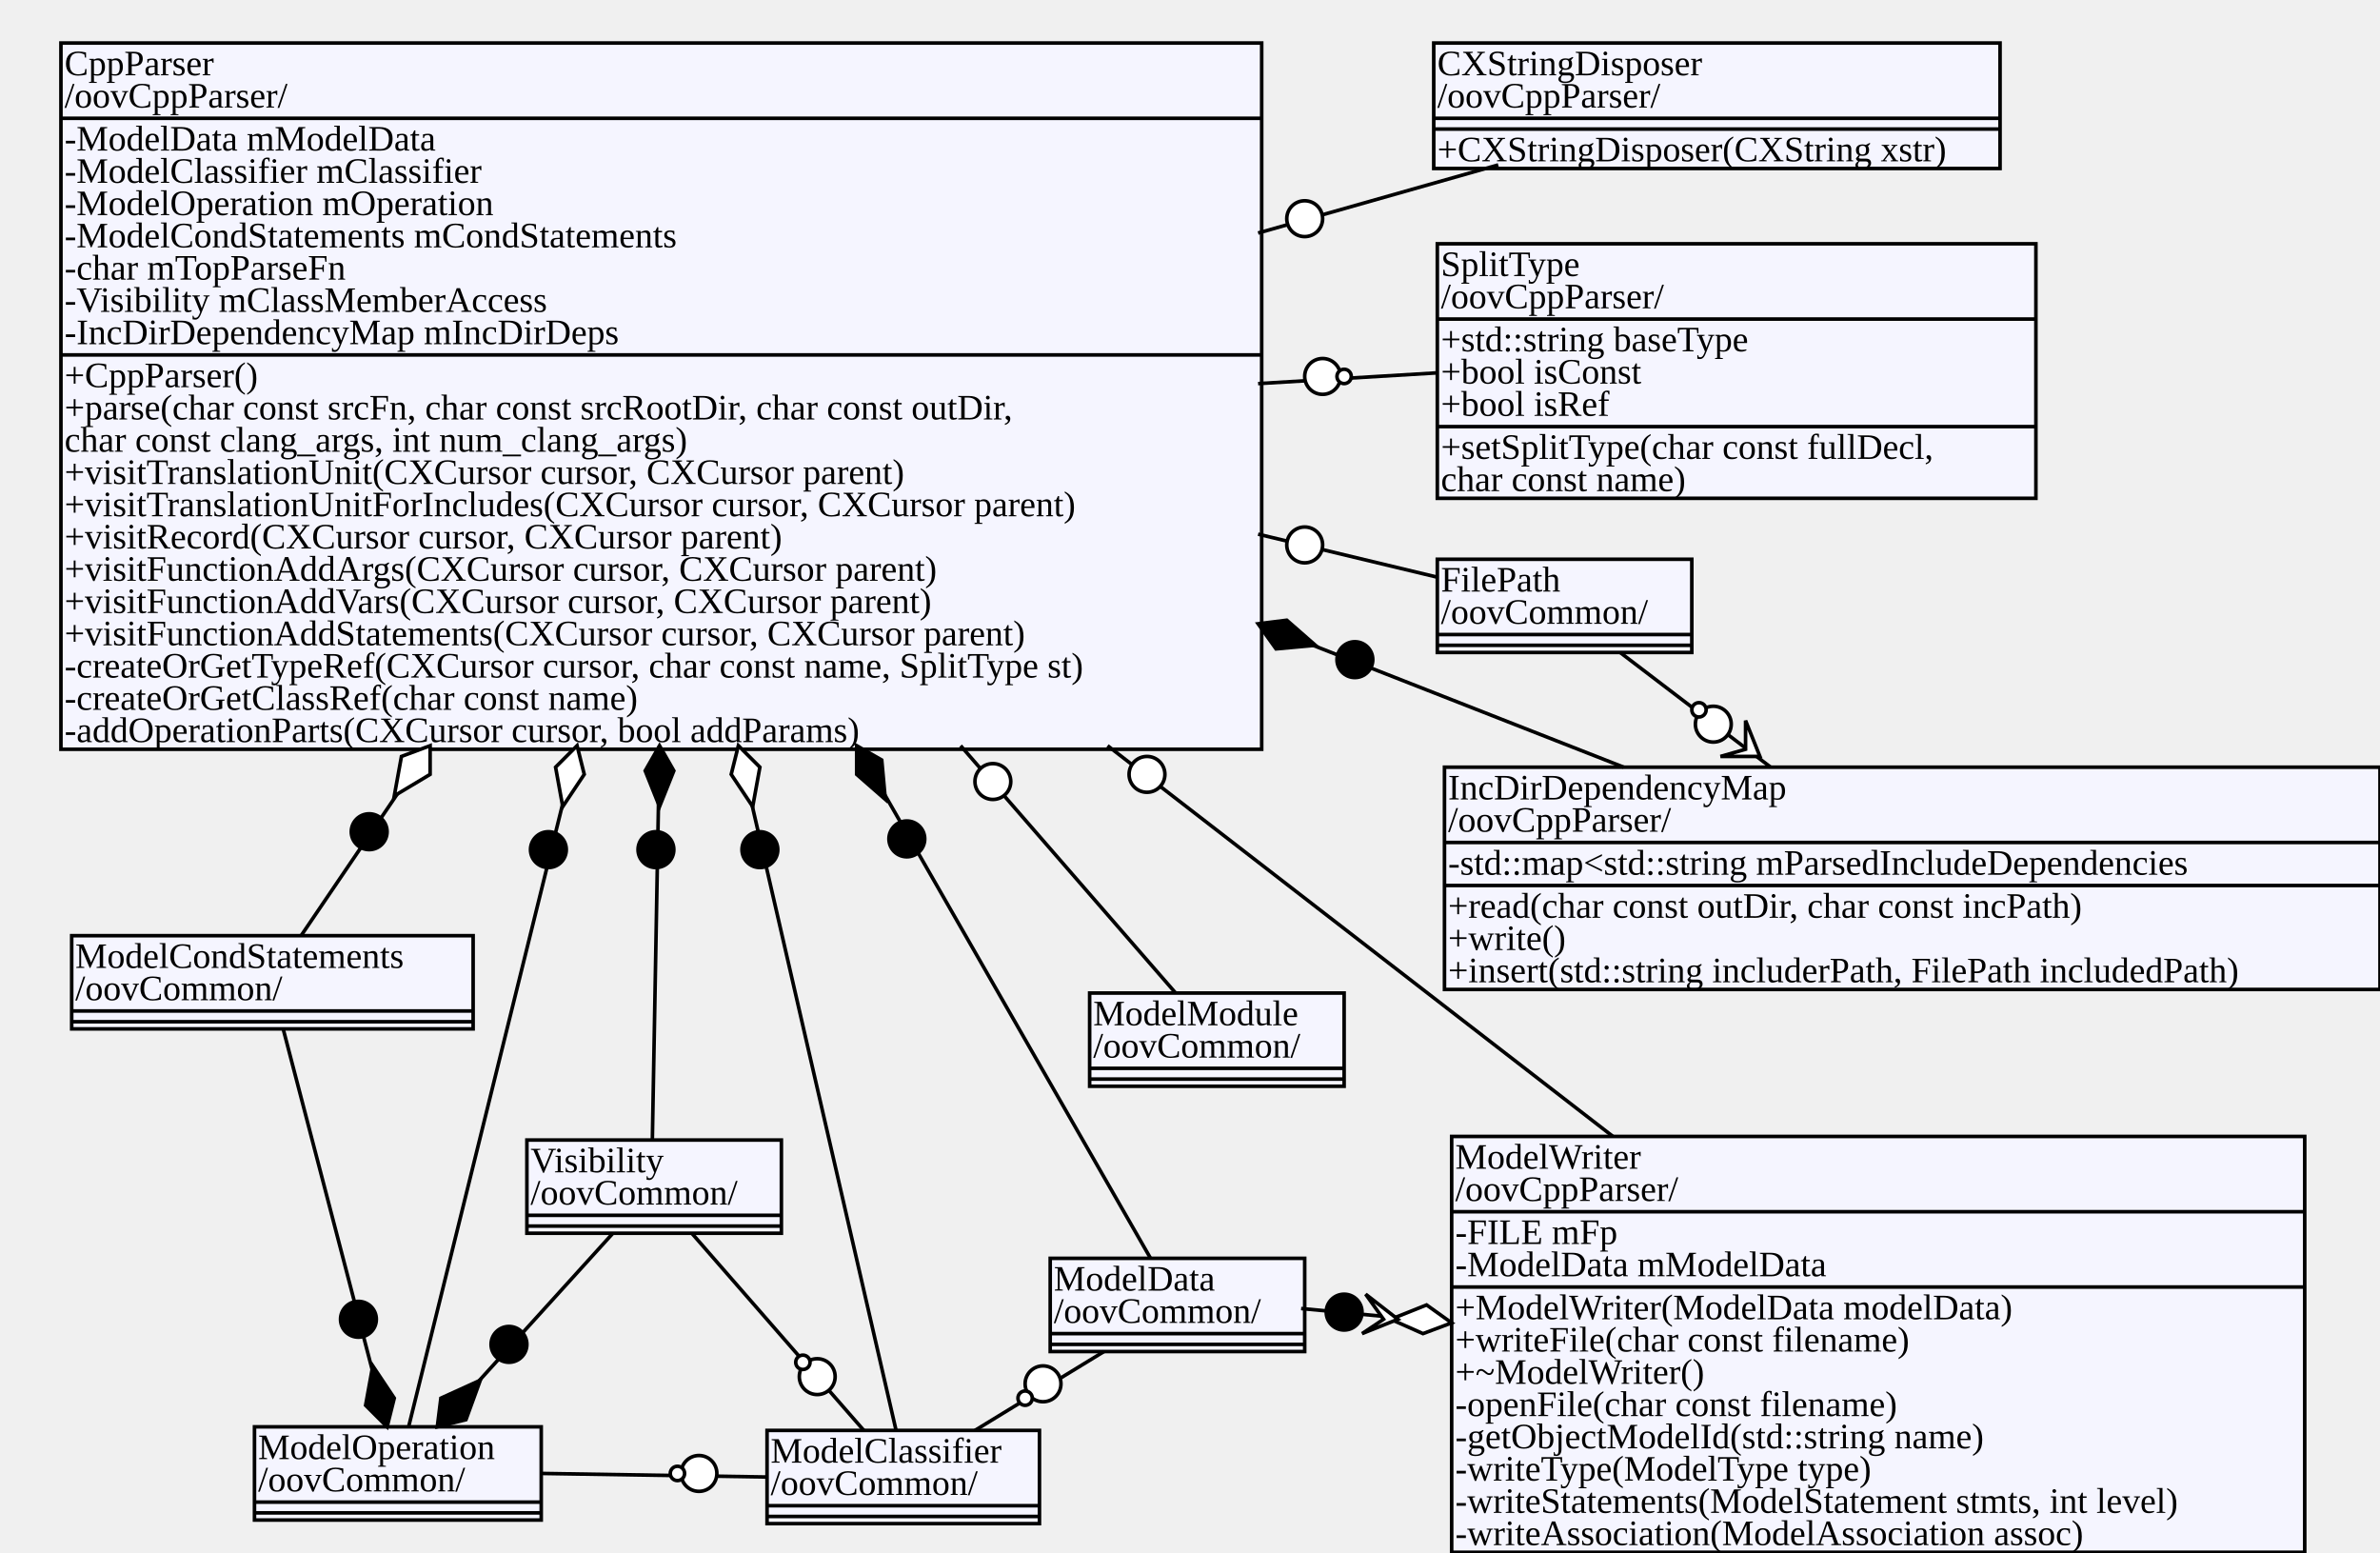
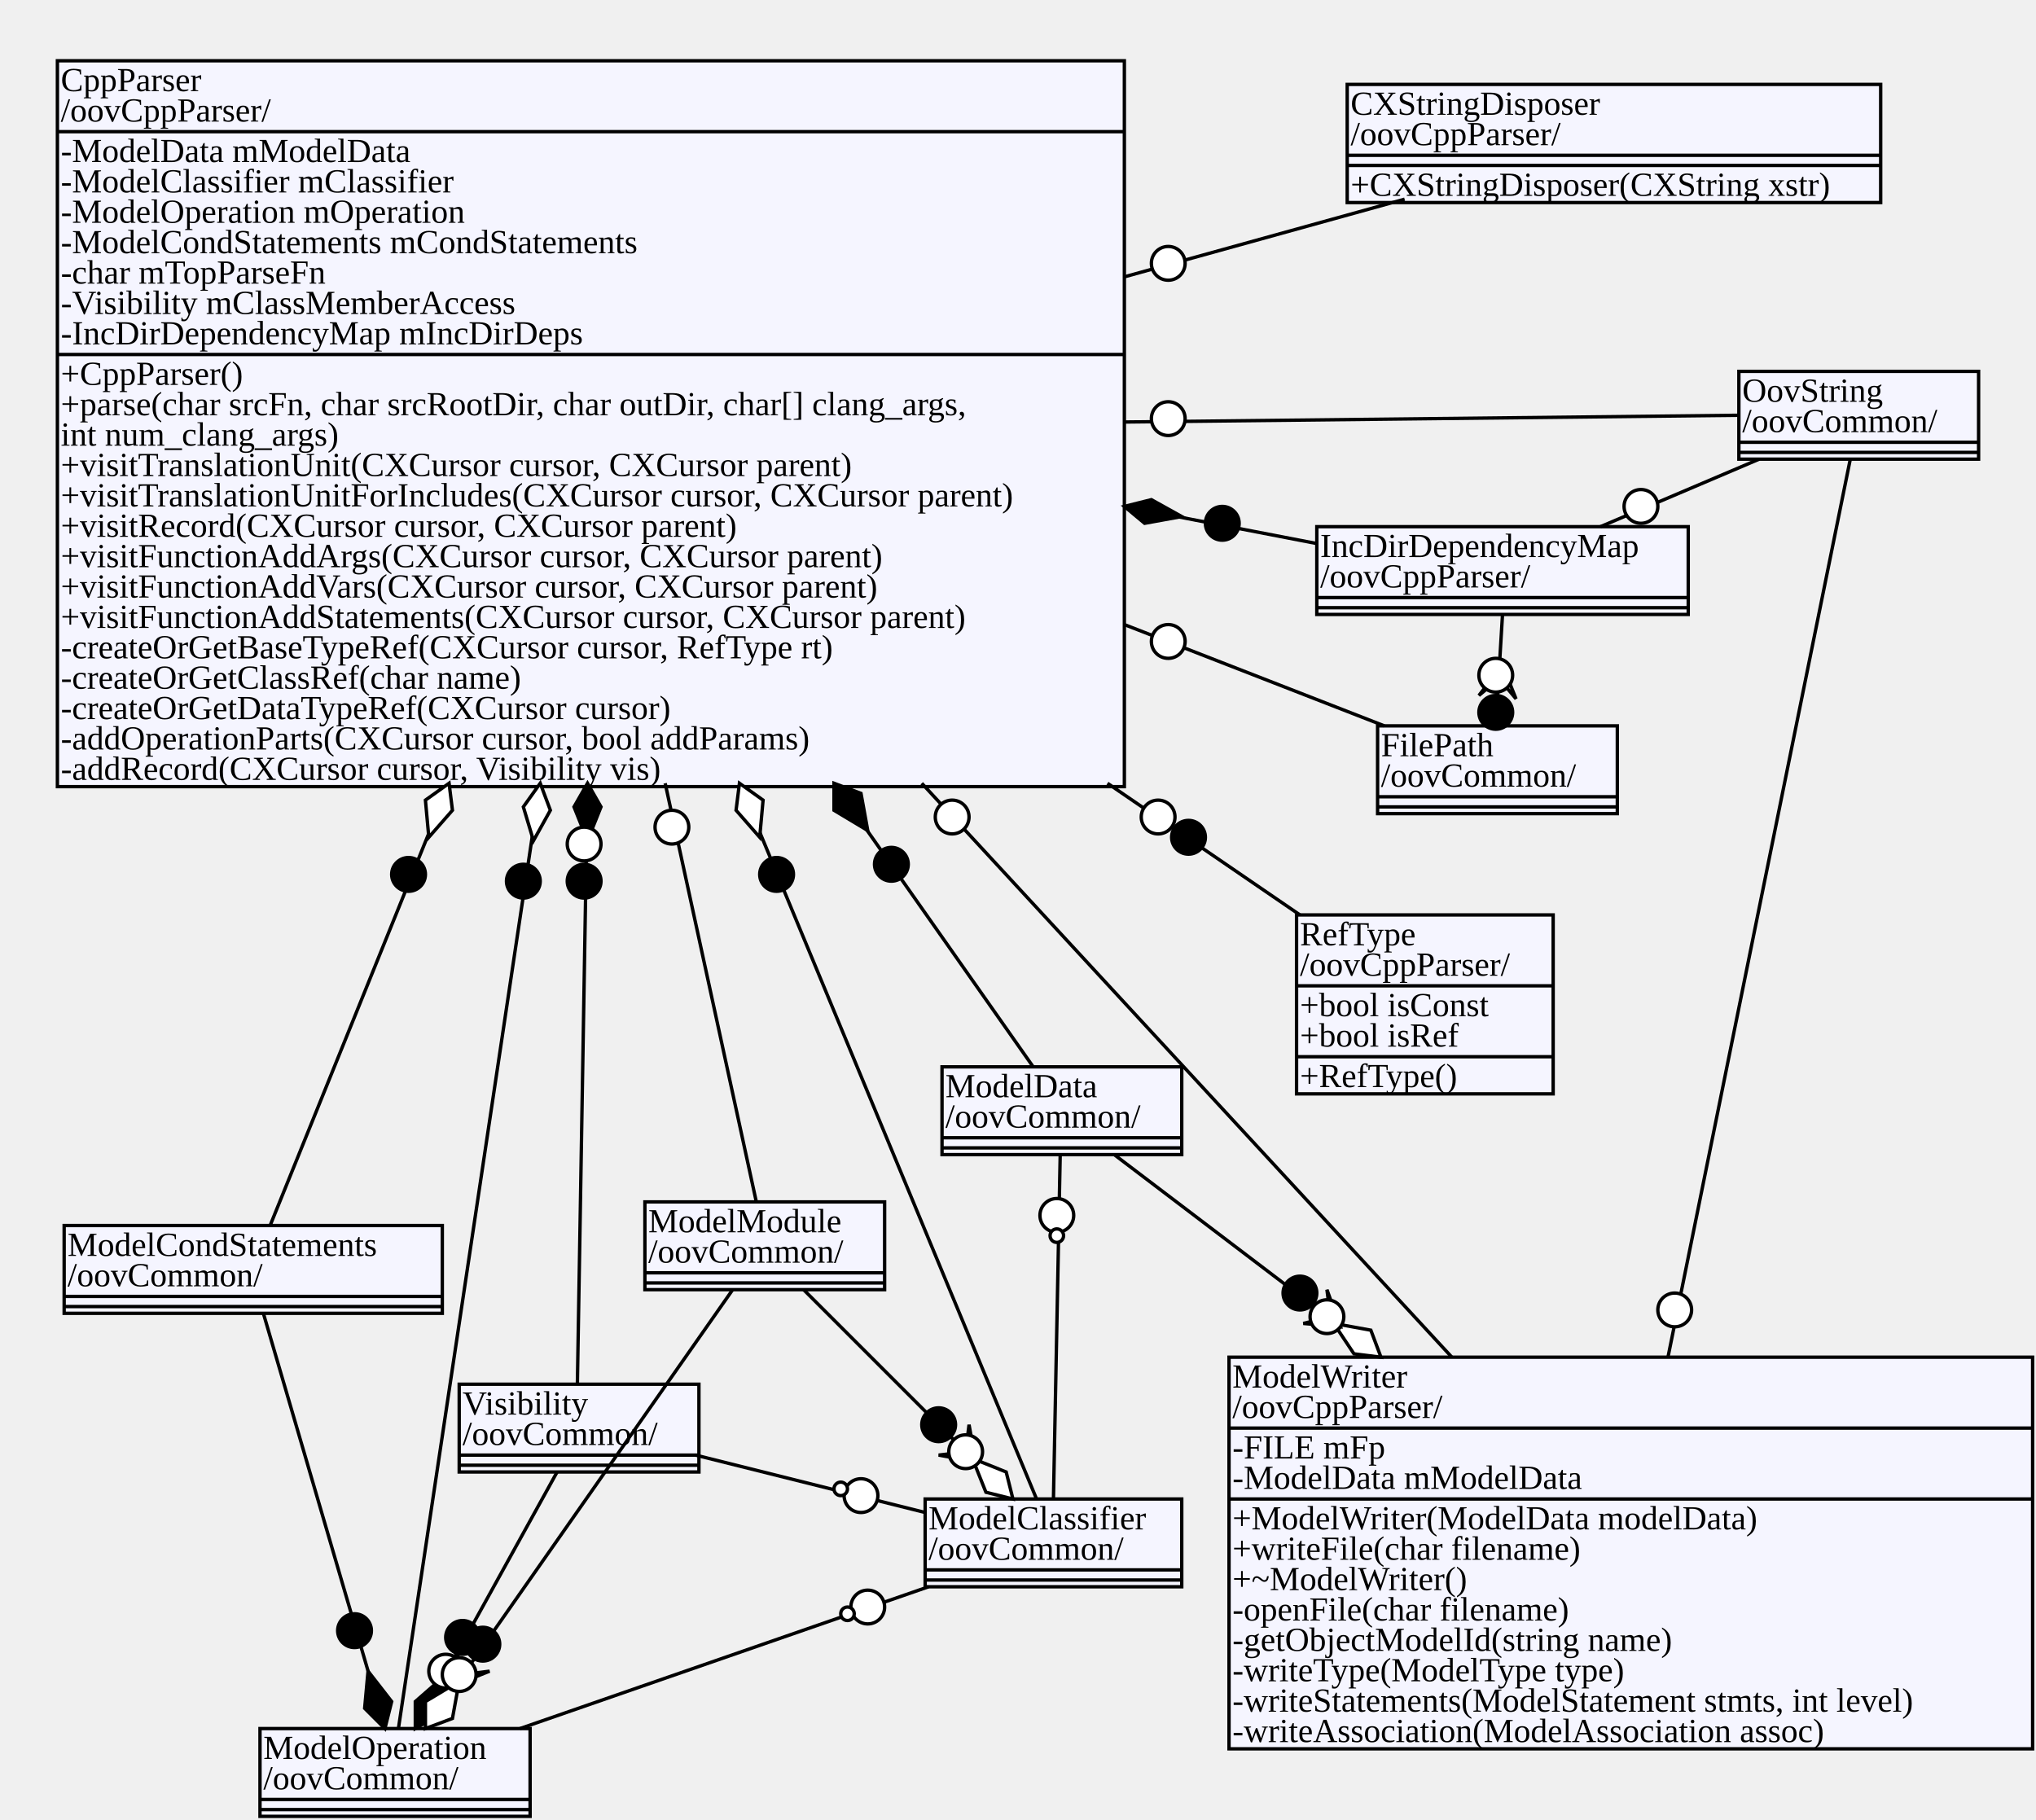
- <svg xmlns="http://www.w3.org/2000/svg" version="1.1" width="664" height="433">
-   <g fill="#f5f5ff" stroke="rgb(0,0,0)" style="stroke-width:1">
-     <rect x="17" y="12" width="335" height="197" />
-     <line x1="17" y1="33" x2="352" y2="33" />
-     <line x1="17" y1="99" x2="352" y2="99" />
-   </g>
-   <g font-size="10">
-     <text x="18" y="21">CppParser</text>
-     <text x="18" y="30">/oovCppParser/</text>
-     <text x="18" y="42">-ModelData mModelData</text>
-     <text x="18" y="51">-ModelClassifier mClassifier</text>
-     <text x="18" y="60">-ModelOperation mOperation</text>
-     <text x="18" y="69">-ModelCondStatements mCondStatements</text>
-     <text x="18" y="78">-char mTopParseFn</text>
-     <text x="18" y="87">-Visibility mClassMemberAccess</text>
-     <text x="18" y="96">-IncDirDependencyMap mIncDirDeps</text>
-     <text x="18" y="108">+CppParser()</text>
-     <text x="18" y="117">+parse(char   const srcFn, char   const srcRootDir, char   const outDir,</text>
-     <text x="18" y="126">    char   const clang_args, int num_clang_args)</text>
-     <text x="18" y="135">+visitTranslationUnit(CXCursor cursor, CXCursor parent)</text>
-     <text x="18" y="144">+visitTranslationUnitForIncludes(CXCursor cursor, CXCursor parent)</text>
-     <text x="18" y="153">+visitRecord(CXCursor cursor, CXCursor parent)</text>
-     <text x="18" y="162">+visitFunctionAddArgs(CXCursor cursor, CXCursor parent)</text>
-     <text x="18" y="171">+visitFunctionAddVars(CXCursor cursor, CXCursor parent)</text>
-     <text x="18" y="180">+visitFunctionAddStatements(CXCursor cursor, CXCursor parent)</text>
-     <text x="18" y="189">-createOrGetTypeRef(CXCursor cursor, char   const name, SplitType st)</text>
-     <text x="18" y="198">-createOrGetClassRef(char   const name)</text>
-     <text x="18" y="207">-addOperationParts(CXCursor cursor, bool addParams)</text>
-   </g>
-   <g fill="#f5f5ff" stroke="rgb(0,0,0)" style="stroke-width:1">
-     <rect x="293" y="351" width="71" height="26" />
-     <line x1="293" y1="372" x2="364" y2="372" />
-     <line x1="293" y1="375" x2="364" y2="375" />
-   </g>
-   <g font-size="10">
-     <text x="294" y="360">ModelData</text>
-     <text x="294" y="369">/oovCommon/</text>
-   </g>
-   <g fill="#f5f5ff" stroke="rgb(0,0,0)" style="stroke-width:1">
-     <rect x="214" y="399" width="76" height="26" />
-     <line x1="214" y1="420" x2="290" y2="420" />
-     <line x1="214" y1="423" x2="290" y2="423" />
-   </g>
-   <g font-size="10">
-     <text x="215" y="408">ModelClassifier</text>
-     <text x="215" y="417">/oovCommon/</text>
-   </g>
-   <g fill="#f5f5ff" stroke="rgb(0,0,0)" style="stroke-width:1">
-     <rect x="71" y="398" width="80" height="26" />
-     <line x1="71" y1="419" x2="151" y2="419" />
-     <line x1="71" y1="422" x2="151" y2="422" />
-   </g>
-   <g font-size="10">
-     <text x="72" y="407">ModelOperation</text>
-     <text x="72" y="416">/oovCommon/</text>
-   </g>
-   <g fill="#f5f5ff" stroke="rgb(0,0,0)" style="stroke-width:1">
-     <rect x="20" y="261" width="112" height="26" />
-     <line x1="20" y1="282" x2="132" y2="282" />
-     <line x1="20" y1="285" x2="132" y2="285" />
-   </g>
-   <g font-size="10">
-     <text x="21" y="270">ModelCondStatements</text>
-     <text x="21" y="279">/oovCommon/</text>
-   </g>
-   <g fill="#f5f5ff" stroke="rgb(0,0,0)" style="stroke-width:1">
-     <rect x="147" y="318" width="71" height="26" />
-     <line x1="147" y1="339" x2="218" y2="339" />
-     <line x1="147" y1="342" x2="218" y2="342" />
-   </g>
-   <g font-size="10">
-     <text x="148" y="327">Visibility</text>
-     <text x="148" y="336">/oovCommon/</text>
-   </g>
-   <g fill="#f5f5ff" stroke="rgb(0,0,0)" style="stroke-width:1">
-     <rect x="403" y="214" width="261" height="62" />
-     <line x1="403" y1="235" x2="664" y2="235" />
-     <line x1="403" y1="247" x2="664" y2="247" />
-   </g>
-   <g font-size="10">
-     <text x="404" y="223">IncDirDependencyMap</text>
-     <text x="404" y="232">/oovCppParser/</text>
-     <text x="404" y="244">-std::map&lt;std::string mParsedIncludeDependencies</text>
-     <text x="404" y="256">+read(char   const outDir, char   const incPath)</text>
-     <text x="404" y="265">+write()</text>
-     <text x="404" y="274">+insert(std::string includerPath, FilePath includedPath)</text>
-   </g>
-   <g fill="#f5f5ff" stroke="rgb(0,0,0)" style="stroke-width:1">
-     <rect x="401" y="68" width="167" height="71" />
-     <line x1="401" y1="89" x2="568" y2="89" />
-     <line x1="401" y1="119" x2="568" y2="119" />
-   </g>
-   <g font-size="10">
-     <text x="402" y="77">SplitType</text>
-     <text x="402" y="86">/oovCppParser/</text>
-     <text x="402" y="98">+std::string baseType</text>
-     <text x="402" y="107">+bool isConst</text>
-     <text x="402" y="116">+bool isRef</text>
-     <text x="402" y="128">+setSplitType(char   const fullDecl,</text>
-     <text x="402" y="137">    char   const name)</text>
-   </g>
-   <g fill="#f5f5ff" stroke="rgb(0,0,0)" style="stroke-width:1">
-     <rect x="304" y="277" width="71" height="26" />
-     <line x1="304" y1="298" x2="375" y2="298" />
-     <line x1="304" y1="301" x2="375" y2="301" />
-   </g>
-   <g font-size="10">
-     <text x="305" y="286">ModelModule</text>
-     <text x="305" y="295">/oovCommon/</text>
-   </g>
-   <g fill="#f5f5ff" stroke="rgb(0,0,0)" style="stroke-width:1">
-     <rect x="405" y="317" width="238" height="116" />
-     <line x1="405" y1="338" x2="643" y2="338" />
-     <line x1="405" y1="359" x2="643" y2="359" />
-   </g>
-   <g font-size="10">
-     <text x="406" y="326">ModelWriter</text>
-     <text x="406" y="335">/oovCppParser/</text>
-     <text x="406" y="347">-FILE mFp</text>
-     <text x="406" y="356">-ModelData mModelData</text>
-     <text x="406" y="368">+ModelWriter(ModelData modelData)</text>
-     <text x="406" y="377">+writeFile(char   const filename)</text>
-     <text x="406" y="386">+~ModelWriter()</text>
-     <text x="406" y="395">-openFile(char   const filename)</text>
-     <text x="406" y="404">-getObjectModelId(std::string name)</text>
-     <text x="406" y="413">-writeType(ModelType type)</text>
-     <text x="406" y="422">-writeStatements(ModelStatement stmts, int level)</text>
-     <text x="406" y="431">-writeAssociation(ModelAssociation assoc)</text>
-   </g>
-   <g fill="#f5f5ff" stroke="rgb(0,0,0)" style="stroke-width:1">
-     <rect x="400" y="12" width="158" height="35" />
-     <line x1="400" y1="33" x2="558" y2="33" />
-     <line x1="400" y1="36" x2="558" y2="36" />
-   </g>
-   <g font-size="10">
-     <text x="401" y="21">CXStringDisposer</text>
-     <text x="401" y="30">/oovCppParser/</text>
-     <text x="401" y="45">+CXStringDisposer(CXString xstr)</text>
-   </g>
-   <g fill="#f5f5ff" stroke="rgb(0,0,0)" style="stroke-width:1">
-     <rect x="401" y="156" width="71" height="26" />
-     <line x1="401" y1="177" x2="472" y2="177" />
-     <line x1="401" y1="180" x2="472" y2="180" />
-   </g>
-   <g font-size="10">
-     <text x="402" y="165">FilePath</text>
-     <text x="402" y="174">/oovCommon/</text>
-   </g>
-   <g fill="#f5f5ff" stroke="rgb(0,0,0)" style="stroke-width:1">
-     <line x1="239" y1="208" x2="321" y2="351" />
-     <polygon points="239,208 239,216 247,223 246,212 239,208 " style="fill:#000000" />
-     <circle cx="253" cy="234" r="5" style="fill:#000000" />
-     <circle cx="253" cy="234" r="2" style="fill:#000000" />
-     <line x1="206" y1="208" x2="250" y2="399" />
-     <polygon points="206,208 204,216 210,225 212,214 206,208 " style="fill:#ffffff" />
-     <circle cx="212" cy="237" r="5" style="fill:#000000" />
-     <circle cx="212" cy="237" r="2" style="fill:#000000" />
-     <line x1="161" y1="208" x2="114" y2="398" />
-     <polygon points="161,208 155,214 157,225 163,216 161,208 " style="fill:#ffffff" />
-     <circle cx="153" cy="237" r="5" style="fill:#000000" />
-     <circle cx="153" cy="237" r="2" style="fill:#000000" />
-     <line x1="120" y1="208" x2="84" y2="261" />
-     <polygon points="120,208 112,211 110,222 120,216 120,208 " style="fill:#ffffff" />
-     <circle cx="103" cy="232" r="5" style="fill:#000000" />
-     <circle cx="103" cy="232" r="2" style="fill:#000000" />
-     <line x1="184" y1="208" x2="182" y2="318" />
-     <polygon points="184,208 180,215 184,225 188,215 184,208 " style="fill:#000000" />
-     <circle cx="183" cy="237" r="5" style="fill:#000000" />
-     <circle cx="183" cy="237" r="2" style="fill:#000000" />
-     <line x1="351" y1="174" x2="453" y2="214" />
-     <polygon points="351,174 356,181 367,180 359,173 351,174 " style="fill:#000000" />
-     <circle cx="378" cy="184" r="5" style="fill:#000000" />
-     <circle cx="378" cy="184" r="2" style="fill:#000000" />
-     <line x1="351" y1="107" x2="401" y2="104" />
-     <circle cx="369" cy="105" r="5" style="fill:#ffffff" />
-     <circle cx="375" cy="105" r="2" style="fill:#ffffff" />
-     <line x1="268" y1="208" x2="328" y2="277" />
-     <circle cx="277" cy="218" r="5" style="fill:#ffffff" />
-     <line x1="309" y1="208" x2="450" y2="317" />
-     <circle cx="320" cy="216" r="5" style="fill:#ffffff" />
-     <line x1="351" y1="65" x2="418" y2="46" />
-     <circle cx="364" cy="61" r="5" style="fill:#ffffff" />
-     <line x1="351" y1="149" x2="401" y2="161" />
-     <circle cx="364" cy="152" r="5" style="fill:#ffffff" />
-     <line x1="308" y1="377" x2="272" y2="399" />
-     <circle cx="291" cy="386" r="5" style="fill:#ffffff" />
-     <circle cx="286" cy="390" r="2" style="fill:#ffffff" />
-     <line x1="405" y1="369" x2="363" y2="365" />
-     <polygon points="405,369 398,364 388,368 397,372 405,369 " style="fill:#ffffff" />
-     <polygon points="390,368 381,361 386,368 380,372 390,368 " style="fill:#ffffff" />
-     <circle cx="375" cy="366" r="5" style="fill:#000000" />
-     <circle cx="375" cy="366" r="2" style="fill:#000000" />
-     <line x1="214" y1="412" x2="151" y2="411" />
-     <circle cx="195" cy="411" r="5" style="fill:#ffffff" />
-     <circle cx="189" cy="411" r="2" style="fill:#ffffff" />
-     <line x1="241" y1="399" x2="193" y2="344" />
-     <circle cx="228" cy="384" r="5" style="fill:#ffffff" />
-     <circle cx="224" cy="380" r="2" style="fill:#ffffff" />
-     <line x1="108" y1="398" x2="79" y2="287" />
-     <polygon points="108,398 110,390 104,381 102,392 108,398 " style="fill:#000000" />
-     <circle cx="100" cy="368" r="5" style="fill:#000000" />
-     <circle cx="100" cy="368" r="2" style="fill:#000000" />
-     <line x1="122" y1="398" x2="171" y2="344" />
-     <polygon points="122,398 130,396 134,385 123,390 122,398 " style="fill:#000000" />
-     <circle cx="142" cy="375" r="5" style="fill:#000000" />
-     <circle cx="142" cy="375" r="2" style="fill:#000000" />
-     <line x1="494" y1="214" x2="452" y2="182" />
-     <polygon points="491,211 487,201 487,209 480,211 491,211 " style="fill:#ffffff" />
-     <circle cx="478" cy="202" r="5" style="fill:#ffffff" />
-     <circle cx="474" cy="198" r="2" style="fill:#ffffff" />
+ <svg xmlns="http://www.w3.org/2000/svg" version="1.1" width="603" height="539">
+   <g fill="#f5f5ff" stroke="rgb(0,0,0)" style="stroke-width:1">
+     <rect x="17" y="18" width="316" height="215" />
+     <line x1="17" y1="39" x2="333" y2="39" />
+     <line x1="17" y1="105" x2="333" y2="105" />
+   </g>
+   <g font-size="10">
+     <text x="18" y="27">CppParser</text>
+     <text x="18" y="36">/oovCppParser/</text>
+     <text x="18" y="48">-ModelData mModelData</text>
+     <text x="18" y="57">-ModelClassifier mClassifier</text>
+     <text x="18" y="66">-ModelOperation mOperation</text>
+     <text x="18" y="75">-ModelCondStatements mCondStatements</text>
+     <text x="18" y="84">-char mTopParseFn</text>
+     <text x="18" y="93">-Visibility mClassMemberAccess</text>
+     <text x="18" y="102">-IncDirDependencyMap mIncDirDeps</text>
+     <text x="18" y="114">+CppParser()</text>
+     <text x="18" y="123">+parse(char srcFn, char srcRootDir, char outDir, char[] clang_args,</text>
+     <text x="18" y="132">    int num_clang_args)</text>
+     <text x="18" y="141">+visitTranslationUnit(CXCursor cursor, CXCursor parent)</text>
+     <text x="18" y="150">+visitTranslationUnitForIncludes(CXCursor cursor, CXCursor parent)</text>
+     <text x="18" y="159">+visitRecord(CXCursor cursor, CXCursor parent)</text>
+     <text x="18" y="168">+visitFunctionAddArgs(CXCursor cursor, CXCursor parent)</text>
+     <text x="18" y="177">+visitFunctionAddVars(CXCursor cursor, CXCursor parent)</text>
+     <text x="18" y="186">+visitFunctionAddStatements(CXCursor cursor, CXCursor parent)</text>
+     <text x="18" y="195">-createOrGetBaseTypeRef(CXCursor cursor, RefType rt)</text>
+     <text x="18" y="204">-createOrGetClassRef(char name)</text>
+     <text x="18" y="213">-createOrGetDataTypeRef(CXCursor cursor)</text>
+     <text x="18" y="222">-addOperationParts(CXCursor cursor, bool addParams)</text>
+     <text x="18" y="231">-addRecord(CXCursor cursor, Visibility vis)</text>
+   </g>
+   <g fill="#f5f5ff" stroke="rgb(0,0,0)" style="stroke-width:1">
+     <rect x="279" y="316" width="71" height="26" />
+     <line x1="279" y1="337" x2="350" y2="337" />
+     <line x1="279" y1="340" x2="350" y2="340" />
+   </g>
+   <g font-size="10">
+     <text x="280" y="325">ModelData</text>
+     <text x="280" y="334">/oovCommon/</text>
+   </g>
+   <g fill="#f5f5ff" stroke="rgb(0,0,0)" style="stroke-width:1">
+     <rect x="274" y="444" width="76" height="26" />
+     <line x1="274" y1="465" x2="350" y2="465" />
+     <line x1="274" y1="468" x2="350" y2="468" />
+   </g>
+   <g font-size="10">
+     <text x="275" y="453">ModelClassifier</text>
+     <text x="275" y="462">/oovCommon/</text>
+   </g>
+   <g fill="#f5f5ff" stroke="rgb(0,0,0)" style="stroke-width:1">
+     <rect x="77" y="512" width="80" height="26" />
+     <line x1="77" y1="533" x2="157" y2="533" />
+     <line x1="77" y1="536" x2="157" y2="536" />
+   </g>
+   <g font-size="10">
+     <text x="78" y="521">ModelOperation</text>
+     <text x="78" y="530">/oovCommon/</text>
+   </g>
+   <g fill="#f5f5ff" stroke="rgb(0,0,0)" style="stroke-width:1">
+     <rect x="19" y="363" width="112" height="26" />
+     <line x1="19" y1="384" x2="131" y2="384" />
+     <line x1="19" y1="387" x2="131" y2="387" />
+   </g>
+   <g font-size="10">
+     <text x="20" y="372">ModelCondStatements</text>
+     <text x="20" y="381">/oovCommon/</text>
+   </g>
+   <g fill="#f5f5ff" stroke="rgb(0,0,0)" style="stroke-width:1">
+     <rect x="136" y="410" width="71" height="26" />
+     <line x1="136" y1="431" x2="207" y2="431" />
+     <line x1="136" y1="434" x2="207" y2="434" />
+   </g>
+   <g font-size="10">
+     <text x="137" y="419">Visibility</text>
+     <text x="137" y="428">/oovCommon/</text>
+   </g>
+   <g fill="#f5f5ff" stroke="rgb(0,0,0)" style="stroke-width:1">
+     <rect x="390" y="156" width="110" height="26" />
+     <line x1="390" y1="177" x2="500" y2="177" />
+     <line x1="390" y1="180" x2="500" y2="180" />
+   </g>
+   <g font-size="10">
+     <text x="391" y="165">IncDirDependencyMap</text>
+     <text x="391" y="174">/oovCppParser/</text>
+   </g>
+   <g fill="#f5f5ff" stroke="rgb(0,0,0)" style="stroke-width:1">
+     <rect x="384" y="271" width="76" height="53" />
+     <line x1="384" y1="292" x2="460" y2="292" />
+     <line x1="384" y1="313" x2="460" y2="313" />
+   </g>
+   <g font-size="10">
+     <text x="385" y="280">RefType</text>
+     <text x="385" y="289">/oovCppParser/</text>
+     <text x="385" y="301">+bool isConst</text>
+     <text x="385" y="310">+bool isRef</text>
+     <text x="385" y="322">+RefType()</text>
+   </g>
+   <g fill="#f5f5ff" stroke="rgb(0,0,0)" style="stroke-width:1">
+     <rect x="191" y="356" width="71" height="26" />
+     <line x1="191" y1="377" x2="262" y2="377" />
+     <line x1="191" y1="380" x2="262" y2="380" />
+   </g>
+   <g font-size="10">
+     <text x="192" y="365">ModelModule</text>
+     <text x="192" y="374">/oovCommon/</text>
+   </g>
+   <g fill="#f5f5ff" stroke="rgb(0,0,0)" style="stroke-width:1">
+     <rect x="364" y="402" width="238" height="116" />
+     <line x1="364" y1="423" x2="602" y2="423" />
+     <line x1="364" y1="444" x2="602" y2="444" />
+   </g>
+   <g font-size="10">
+     <text x="365" y="411">ModelWriter</text>
+     <text x="365" y="420">/oovCppParser/</text>
+     <text x="365" y="432">-FILE mFp</text>
+     <text x="365" y="441">-ModelData mModelData</text>
+     <text x="365" y="453">+ModelWriter(ModelData modelData)</text>
+     <text x="365" y="462">+writeFile(char filename)</text>
+     <text x="365" y="471">+~ModelWriter()</text>
+     <text x="365" y="480">-openFile(char filename)</text>
+     <text x="365" y="489">-getObjectModelId(string name)</text>
+     <text x="365" y="498">-writeType(ModelType type)</text>
+     <text x="365" y="507">-writeStatements(ModelStatement stmts, int level)</text>
+     <text x="365" y="516">-writeAssociation(ModelAssociation assoc)</text>
+   </g>
+   <g fill="#f5f5ff" stroke="rgb(0,0,0)" style="stroke-width:1">
+     <rect x="399" y="25" width="158" height="35" />
+     <line x1="399" y1="46" x2="557" y2="46" />
+     <line x1="399" y1="49" x2="557" y2="49" />
+   </g>
+   <g font-size="10">
+     <text x="400" y="34">CXStringDisposer</text>
+     <text x="400" y="43">/oovCppParser/</text>
+     <text x="400" y="58">+CXStringDisposer(CXString xstr)</text>
+   </g>
+   <g fill="#f5f5ff" stroke="rgb(0,0,0)" style="stroke-width:1">
+     <rect x="408" y="215" width="71" height="26" />
+     <line x1="408" y1="236" x2="479" y2="236" />
+     <line x1="408" y1="239" x2="479" y2="239" />
+   </g>
+   <g font-size="10">
+     <text x="409" y="224">FilePath</text>
+     <text x="409" y="233">/oovCommon/</text>
+   </g>
+   <g fill="#f5f5ff" stroke="rgb(0,0,0)" style="stroke-width:1">
+     <rect x="515" y="110" width="71" height="26" />
+     <line x1="515" y1="131" x2="586" y2="131" />
+     <line x1="515" y1="134" x2="586" y2="134" />
+   </g>
+   <g font-size="10">
+     <text x="516" y="119">OovString</text>
+     <text x="516" y="128">/oovCommon/</text>
+   </g>
+   <g fill="#f5f5ff" stroke="rgb(0,0,0)" style="stroke-width:1">
+     <line x1="247" y1="232" x2="306" y2="316" />
+     <polygon points="247,232 247,240 257,246 255,235 247,232 " style="fill:#000000" />
+     <circle cx="264" cy="256" r="5" style="fill:#000000" />
+     <circle cx="264" cy="256" r="2" style="fill:#000000" />
+     <line x1="219" y1="232" x2="307" y2="444" />
+     <polygon points="219,232 218,240 225,248 226,237 219,232 " style="fill:#ffffff" />
+     <circle cx="230" cy="259" r="5" style="fill:#000000" />
+     <circle cx="230" cy="259" r="2" style="fill:#000000" />
+     <line x1="160" y1="232" x2="118" y2="512" />
+     <polygon points="160,232 155,239 158,249 163,240 160,232 " style="fill:#ffffff" />
+     <circle cx="155" cy="261" r="5" style="fill:#000000" />
+     <circle cx="155" cy="261" r="2" style="fill:#000000" />
+     <line x1="133" y1="232" x2="80" y2="363" />
+     <polygon points="133,232 126,237 127,248 134,240 133,232 " style="fill:#ffffff" />
+     <circle cx="121" cy="259" r="5" style="fill:#000000" />
+     <circle cx="121" cy="259" r="2" style="fill:#000000" />
+     <line x1="174" y1="232" x2="171" y2="410" />
+     <polygon points="174,232 170,239 174,249 178,239 174,232 " style="fill:#000000" />
+     <circle cx="173" cy="250" r="5" style="fill:#ffffff" />
+     <circle cx="173" cy="261" r="5" style="fill:#000000" />
+     <circle cx="173" cy="261" r="2" style="fill:#000000" />
+     <line x1="333" y1="150" x2="390" y2="161" />
+     <polygon points="333,150 339,155 350,153 341,148 333,150 " style="fill:#000000" />
+     <circle cx="362" cy="155" r="5" style="fill:#000000" />
+     <circle cx="362" cy="155" r="2" style="fill:#000000" />
+     <line x1="328" y1="232" x2="385" y2="271" />
+     <circle cx="343" cy="242" r="5" style="fill:#ffffff" />
+     <circle cx="352" cy="248" r="5" style="fill:#000000" />
+     <circle cx="352" cy="248" r="2" style="fill:#000000" />
+     <line x1="197" y1="232" x2="224" y2="356" />
+     <circle cx="199" cy="245" r="5" style="fill:#ffffff" />
+     <line x1="273" y1="232" x2="430" y2="402" />
+     <circle cx="282" cy="242" r="5" style="fill:#ffffff" />
+     <line x1="333" y1="82" x2="416" y2="59" />
+     <circle cx="346" cy="78" r="5" style="fill:#ffffff" />
+     <line x1="333" y1="185" x2="410" y2="215" />
+     <circle cx="346" cy="190" r="5" style="fill:#ffffff" />
+     <line x1="333" y1="125" x2="515" y2="123" />
+     <circle cx="346" cy="124" r="5" style="fill:#ffffff" />
+     <line x1="314" y1="342" x2="312" y2="444" />
+     <circle cx="313" cy="360" r="5" style="fill:#ffffff" />
+     <circle cx="313" cy="366" r="2" style="fill:#ffffff" />
+     <line x1="330" y1="342" x2="409" y2="402" />
+     <polygon points="409,402 406,394 395,392 401,401 409,402 " style="fill:#ffffff" />
+     <polygon points="397,393 393,382 394,390 386,392 397,393 " style="fill:#ffffff" />
+     <circle cx="393" cy="390" r="5" style="fill:#ffffff" />
+     <circle cx="385" cy="383" r="5" style="fill:#000000" />
+     <circle cx="385" cy="383" r="2" style="fill:#000000" />
+     <line x1="275" y1="470" x2="154" y2="512" />
+     <circle cx="257" cy="476" r="5" style="fill:#ffffff" />
+     <circle cx="251" cy="478" r="2" style="fill:#ffffff" />
+     <line x1="274" y1="448" x2="206" y2="431" />
+     <circle cx="255" cy="443" r="5" style="fill:#ffffff" />
+     <circle cx="249" cy="441" r="2" style="fill:#ffffff" />
+     <line x1="300" y1="444" x2="238" y2="382" />
+     <polygon points="300,444 298,436 288,432 292,442 300,444 " style="fill:#ffffff" />
+     <polygon points="289,433 287,422 286,430 278,431 289,433 " style="fill:#ffffff" />
+     <circle cx="286" cy="430" r="5" style="fill:#ffffff" />
+     <circle cx="278" cy="422" r="5" style="fill:#000000" />
+     <circle cx="278" cy="422" r="2" style="fill:#000000" />
+     <line x1="114" y1="512" x2="78" y2="389" />
+     <polygon points="114,512 116,504 109,495 108,506 114,512 " style="fill:#000000" />
+     <circle cx="105" cy="483" r="5" style="fill:#000000" />
+     <circle cx="105" cy="483" r="2" style="fill:#000000" />
+     <line x1="123" y1="512" x2="165" y2="436" />
+     <polygon points="123,512 130,508 131,497 123,504 123,512 " style="fill:#000000" />
+     <circle cx="132" cy="495" r="5" style="fill:#ffffff" />
+     <circle cx="137" cy="485" r="5" style="fill:#000000" />
+     <circle cx="137" cy="485" r="2" style="fill:#000000" />
+     <line x1="126" y1="512" x2="217" y2="382" />
+     <polygon points="126,512 134,509 136,498 126,504 126,512 " style="fill:#ffffff" />
+     <polygon points="135,499 145,495 137,496 135,488 135,499 " style="fill:#ffffff" />
+     <circle cx="136" cy="496" r="5" style="fill:#ffffff" />
+     <circle cx="143" cy="487" r="5" style="fill:#000000" />
+     <circle cx="143" cy="487" r="2" style="fill:#000000" />
+     <line x1="445" y1="182" x2="443" y2="215" />
+     <polygon points="445,197 438,206 444,201 449,207 445,197 " style="fill:#ffffff" />
+     <circle cx="443" cy="200" r="5" style="fill:#ffffff" />
+     <circle cx="443" cy="211" r="5" style="fill:#000000" />
+     <circle cx="443" cy="211" r="2" style="fill:#000000" />
+     <line x1="474" y1="156" x2="521" y2="136" />
+     <circle cx="486" cy="150" r="5" style="fill:#ffffff" />
+     <line x1="494" y1="402" x2="548" y2="136" />
+     <circle cx="496" cy="388" r="5" style="fill:#ffffff" />
  </g>
</svg>
